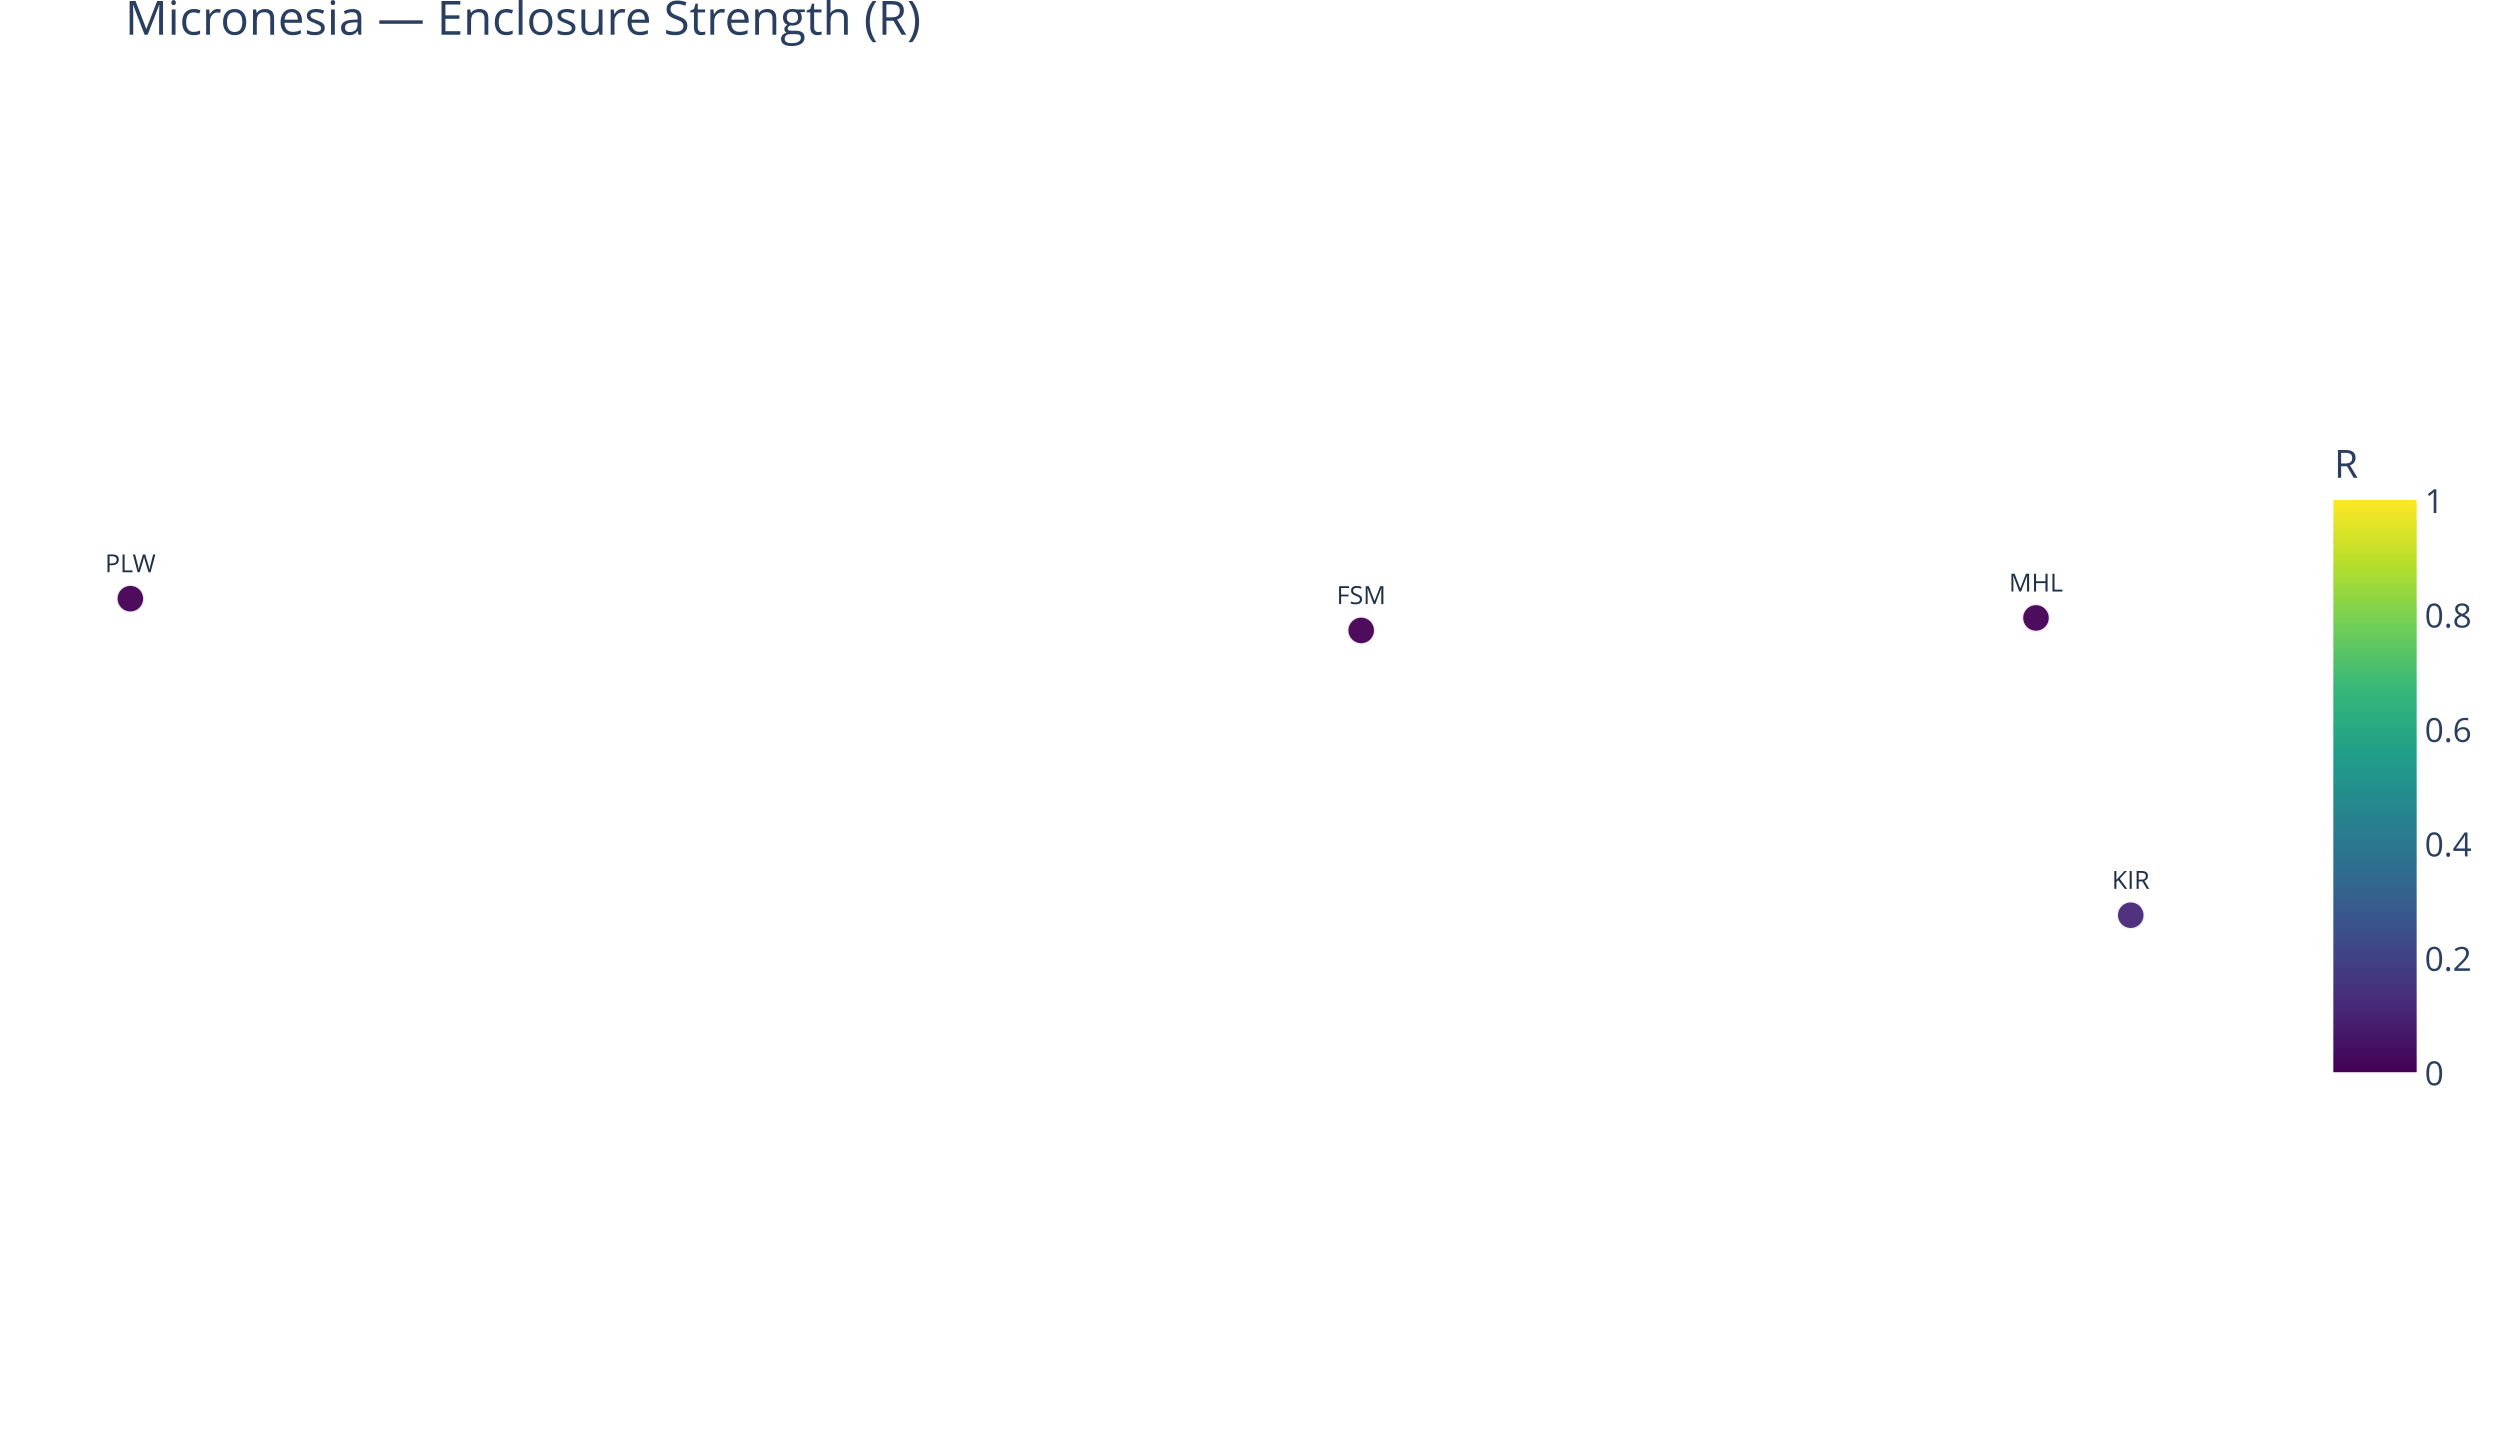
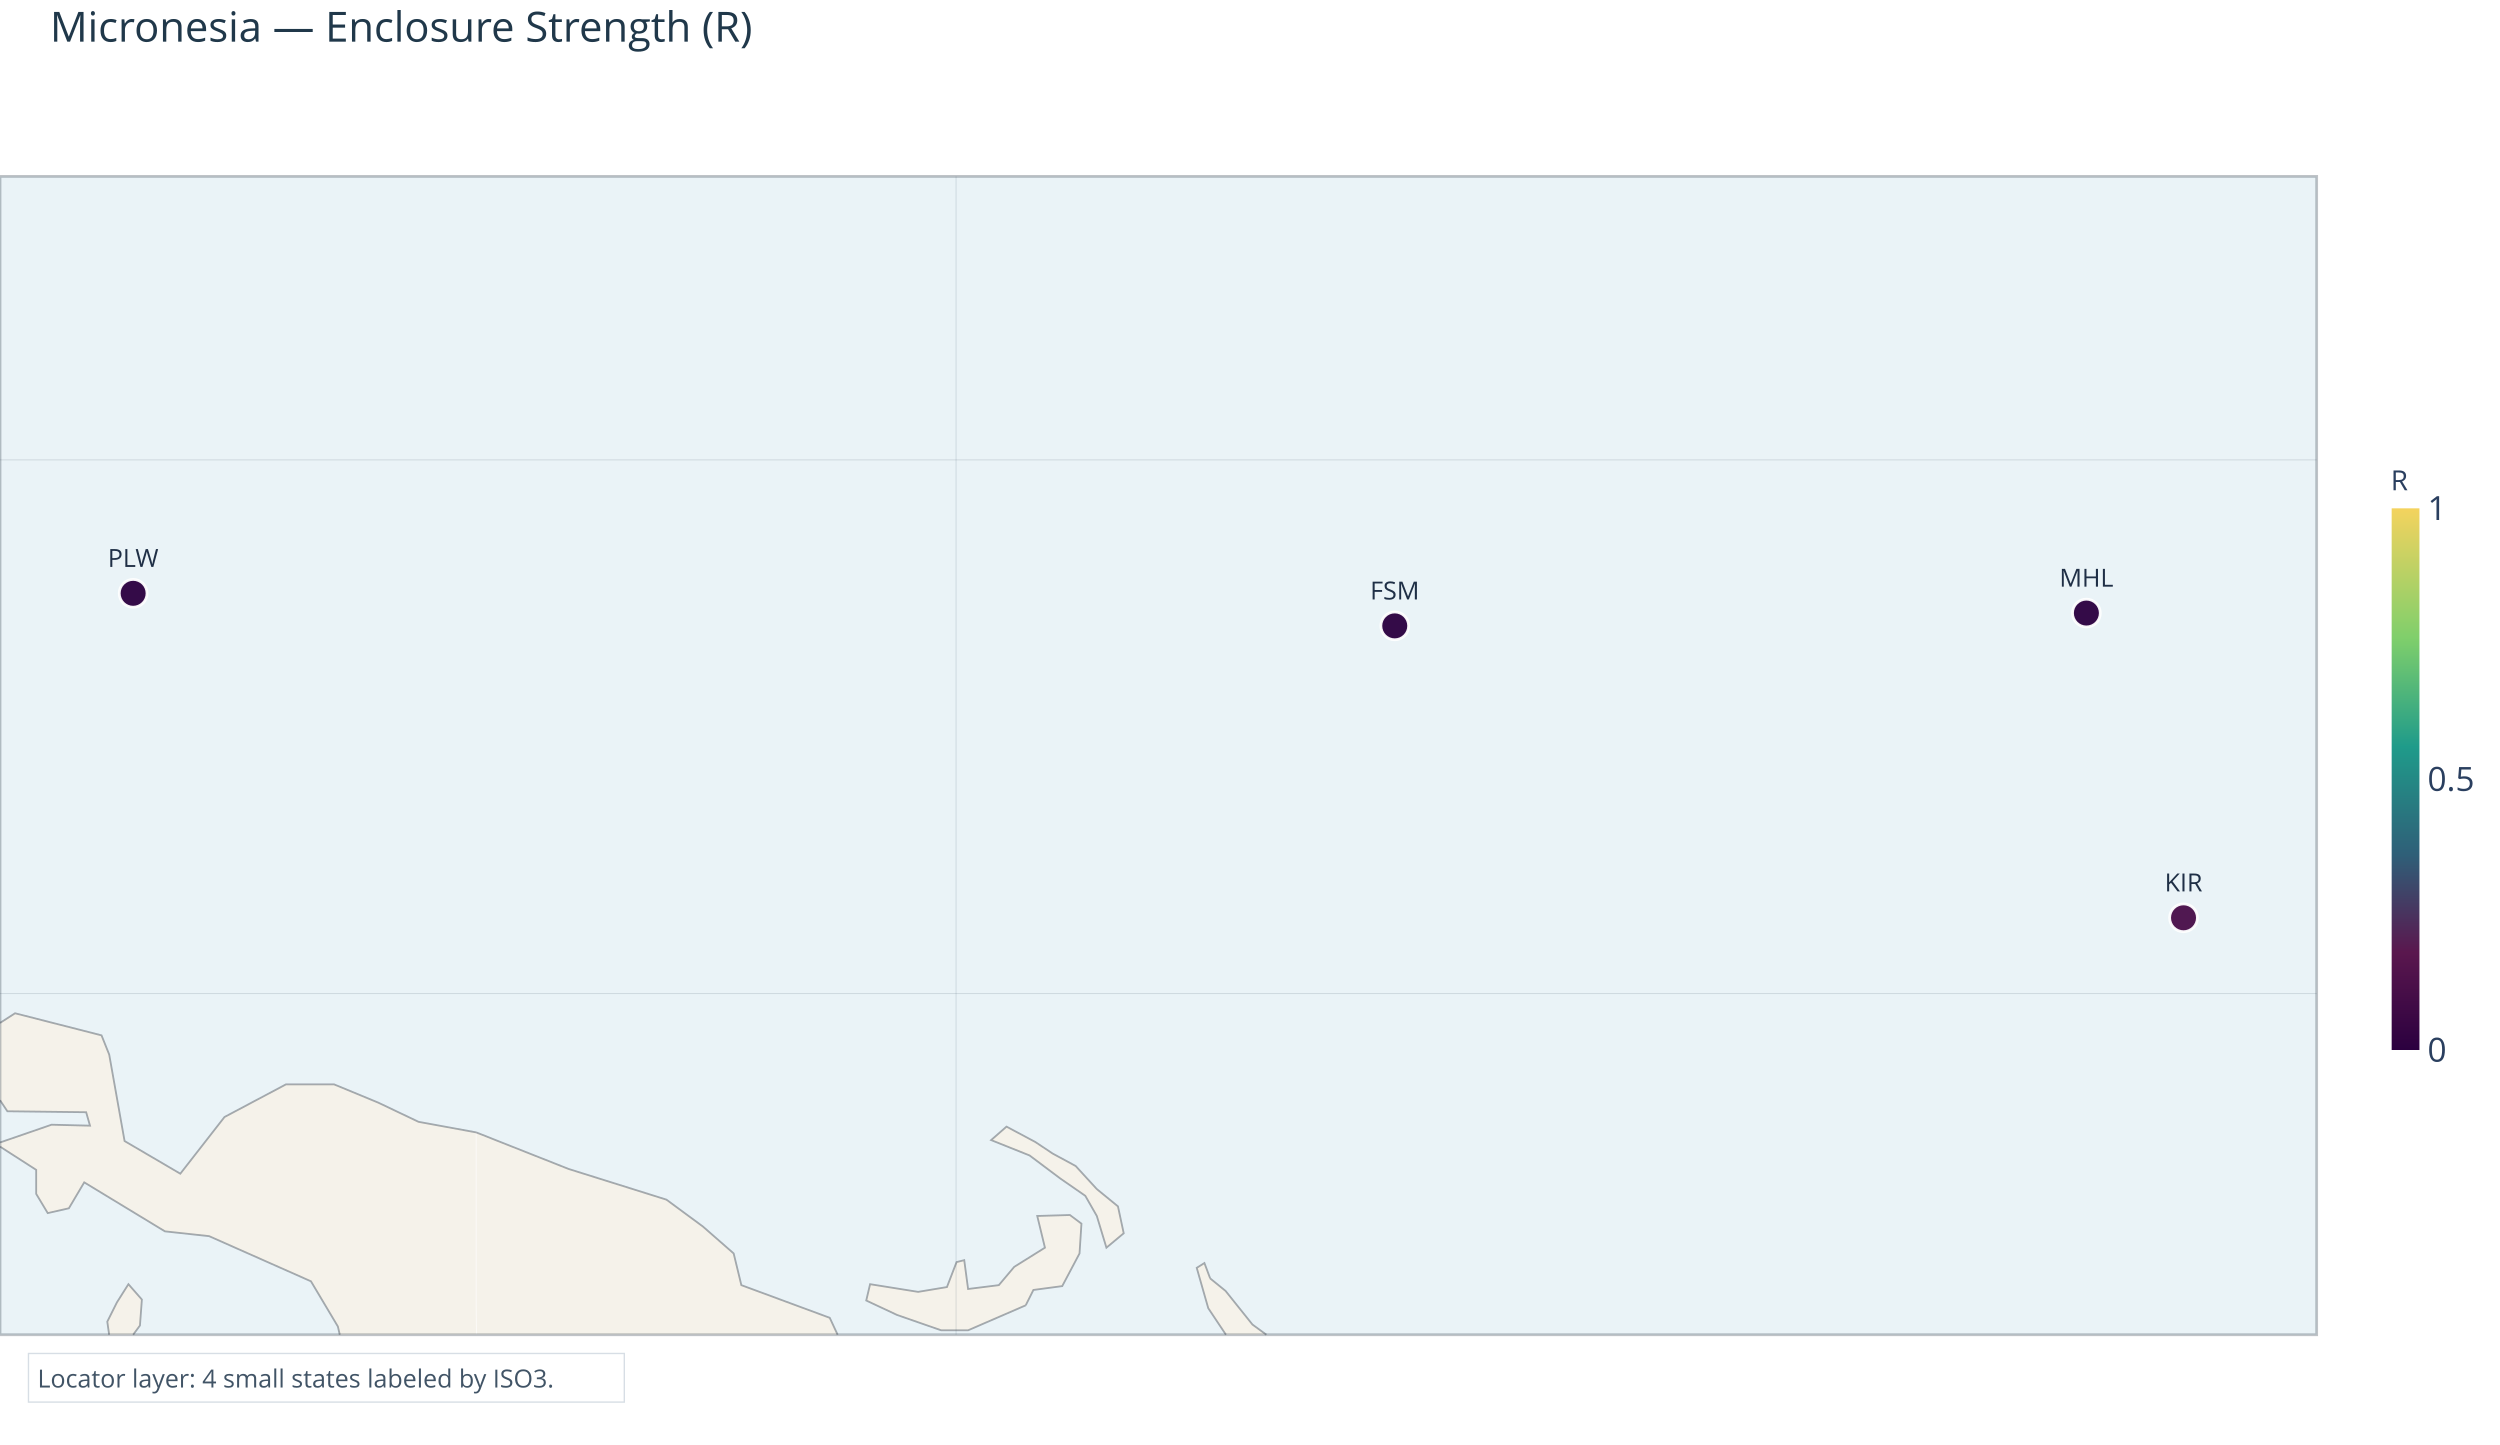
<svg xmlns="http://www.w3.org/2000/svg" class="main-svg" width="900" height="520" style="" viewBox="0 0 900 520">
  <rect x="0" y="0" width="900" height="520" style="fill: rgb(255, 255, 255); fill-opacity: 1;" />
-   <defs id="defs-7395d8">
+   <defs id="defs-a50747">
    <g class="clips">
-       <clipPath id="clip7395d8geo">
-         <rect x="0" y="69.002" width="814" height="406.997" />
+       <clipPath id="clipa50747geo">
+         <rect x="-0.5" y="63.002" width="835" height="417.997" />
      </clipPath>
    </g>
    <g class="gradients">
-       <linearGradient x1="0" x2="0" y1="1" y2="0" id="g7395d8-cbcoloraxis">
-         <stop offset="0%" stop-color="rgb(68, 1, 84)" stop-opacity="1" />
-         <stop offset="11.111%" stop-color="rgb(72, 40, 120)" stop-opacity="1" />
-         <stop offset="22.222%" stop-color="rgb(62, 73, 137)" stop-opacity="1" />
-         <stop offset="33.333%" stop-color="rgb(49, 104, 142)" stop-opacity="1" />
-         <stop offset="44.444%" stop-color="rgb(38, 130, 142)" stop-opacity="1" />
-         <stop offset="55.556%" stop-color="rgb(31, 158, 137)" stop-opacity="1" />
-         <stop offset="66.667%" stop-color="rgb(53, 183, 121)" stop-opacity="1" />
-         <stop offset="77.778%" stop-color="rgb(110, 206, 88)" stop-opacity="1" />
-         <stop offset="88.889%" stop-color="rgb(181, 222, 43)" stop-opacity="1" />
-         <stop offset="100%" stop-color="rgb(253, 231, 37)" stop-opacity="1" />
+       <linearGradient x1="0" x2="0" y1="1" y2="0" id="ga50747-cbcoloraxis">
+         <stop offset="0%" stop-color="rgb(43, 0, 63)" stop-opacity="1" />
+         <stop offset="18%" stop-color="rgb(90, 23, 78)" stop-opacity="1" />
+         <stop offset="36%" stop-color="rgb(47, 95, 120)" stop-opacity="1" />
+         <stop offset="56%" stop-color="rgb(31, 155, 138)" stop-opacity="1" />
+         <stop offset="76%" stop-color="rgb(127, 207, 107)" stop-opacity="1" />
+         <stop offset="100%" stop-color="rgb(244, 211, 94)" stop-opacity="1" />
      </linearGradient>
    </g>
    <g class="patterns" />
  </defs>
  <g class="bglayer" />
  <g class="layer-below">
    <g class="imagelayer" />
    <g class="shapelayer" />
  </g>
  <g class="cartesianlayer" />
  <g class="polarlayer" />
  <g class="smithlayer" />
  <g class="ternarylayer" />
  <g class="geolayer">
-     <g class="geo geo" clip-path="url(#clip7395d8geo)">
+     <g class="geo geo" clip-path="url(#clipa50747geo)">
      <g class="layer bg">
-         <rect x="0" y="69.002" width="814" height="406.997" style="pointer-events: all; fill: rgb(255, 255, 255); fill-opacity: 1;" />
+         <rect x="-0.5" y="63.002" width="835" height="417.997" style="pointer-events: all; fill: rgb(255, 255, 255); fill-opacity: 0;" />
+       </g>
+       <g class="layer ocean">
+         <path d="M394.853,428.068L387.245,419.767L378.944,415.271L372.719,411.121L362.343,405.587L356.809,410.429L370.644,415.963L381.711,424.264L390.703,430.489L394.853,437.752L398.312,449.165L404.537,443.977L402.462,434.293ZM369.26,469.916L372.027,464.383L382.403,462.999L388.628,451.24L389.32,440.519L385.169,437.406L373.41,437.752L376.177,449.165L365.11,456.082L359.576,462.653L348.509,464.037L347.125,453.661L344.359,454.353L340.9,463.345L330.524,465.074L313.232,462.308L311.848,468.187L322.916,473.375L338.825,478.909L348.509,478.909L358.884,474.413ZM301.546,480.498L298.706,474.413L266.887,462.653L264.12,451.24L253.053,441.556L239.91,431.872L204.633,420.805L171.431,407.663L150.68,403.858L136.154,396.941L120.245,390.37L102.952,390.37L80.817,402.129L64.908,422.534L44.848,410.775L39.315,379.648L36.548,372.731L5.421,364.777L-5.684341886080802e-14,368.261L-5.684341886080802e-14,63.502L834,63.502L834,480.498L455.897,480.498L450.882,476.834L441.198,464.729L435.664,460.233L435.664,460.233L433.589,454.699L430.822,456.428L434.973,470.954L441.335,480.498L301.546,480.498ZM-5.684341886080802e-14,396.073L2.654,400.054L31.014,400.4L32.398,405.242L18.563,404.896L-5.684341886080802e-14,411.297L-5.684341886080802e-14,396.073ZM-5.684341886080802e-14,412.775L13.03,421.151L13.03,429.797L17.18,436.714L24.789,434.985L30.322,425.647L59.374,443.286L75.284,445.015L111.944,461.27L121.628,477.525L122.322,480.498L47.937,480.498L47.937,480.498L50.382,477.179L51.074,467.841L46.232,462.308L42.081,468.879L38.623,475.796L39.295,480.498L-5.684341886080802e-14,480.498Z" style="stroke: none; fill: rgb(234, 243, 247); fill-opacity: 1;" />
+       </g>
+       <g class="layer land">
+         <path d="M39.295,480.498L38.623,475.796L42.081,468.879L46.232,462.308L51.074,467.841L50.382,477.179L47.937,480.498L39.295,480.498ZM441.335,480.498L434.973,470.954L430.822,456.428L433.589,454.699L435.664,460.233L435.664,460.233L441.198,464.729L450.882,476.834L455.897,480.498L441.335,480.498ZM369.26,469.916L358.884,474.413L348.509,478.909L338.825,478.909L322.916,473.375L311.848,468.187L313.232,462.308L330.524,465.074L340.9,463.345L344.359,454.353L347.125,453.661L348.509,464.037L359.576,462.653L365.11,456.082L376.177,449.165L373.41,437.752L385.169,437.406L389.32,440.519L388.628,451.24L382.403,462.999L372.027,464.383ZM394.853,428.068L402.462,434.293L404.537,443.977L398.312,449.165L394.853,437.752L390.703,430.489L381.711,424.264L370.644,415.963L356.809,410.429L362.343,405.587L372.719,411.121L378.944,415.271L387.245,419.767ZM122.322,480.498L121.628,477.525L111.944,461.27L75.284,445.015L59.374,443.286L30.322,425.647L24.789,434.985L17.18,436.714L13.03,429.797L13.03,421.151L-5.684341886080802e-14,412.775L-5.6621374255882984e-14,411.297L-5.6621374255882984e-14,411.297L18.563,404.896L32.398,405.242L31.014,400.4L2.654,400.054L-5.684341886080802e-14,396.073L-5.684341886080802e-14,368.261L-5.684341886080802e-14,368.261L5.421,364.777L36.548,372.731L39.315,379.648L44.848,410.775L64.908,422.534L80.817,402.129L102.952,390.37L120.245,390.37L136.154,396.941L150.68,403.858L171.431,407.663L171.431,407.663L204.633,420.805L239.91,431.872L253.053,441.556L264.12,451.24L266.887,462.653L298.706,474.413L301.546,480.498L122.322,480.498Z" style="stroke: none; fill: rgb(245, 242, 234); fill-opacity: 1;" />
+       </g>
+       <g class="layer countries">
+         <path d="M171.544,480.498L171.431,470.262L171.431,407.663L171.431,407.663L204.633,420.805L239.91,431.872L253.053,441.556L264.12,451.24L266.887,462.653L298.706,474.413L301.546,480.498L171.544,480.498ZM394.853,428.068L402.462,434.293L404.537,443.977L398.312,449.165L394.853,437.752L390.703,430.489L381.711,424.264L370.644,415.963L356.809,410.429L362.343,405.587L372.719,411.121L378.944,415.271L387.245,419.767ZM369.26,469.916L358.884,474.413L348.509,478.909L338.825,478.909L322.916,473.375L311.848,468.187L313.232,462.308L330.524,465.074L340.9,463.345L344.359,454.353L347.125,453.661L348.509,464.037L359.576,462.653L365.11,456.082L376.177,449.165L373.41,437.752L385.169,437.406L389.32,440.519L388.628,451.24L382.403,462.999L372.027,464.383ZM441.335,480.498L434.973,470.954L430.822,456.428L433.589,454.699L435.664,460.233L435.664,460.233L441.198,464.729L450.882,476.834L455.897,480.498L441.335,480.498ZM122.322,480.498L121.628,477.525L111.944,461.27L75.284,445.015L59.374,443.286L30.322,425.647L24.789,434.985L17.18,436.714L13.03,429.797L13.03,421.151L-5.684341886080802e-14,412.775L-5.6621374255882984e-14,411.297L-5.6621374255882984e-14,411.297L18.563,404.896L32.398,405.242L31.014,400.4L2.654,400.054L-5.684341886080802e-14,396.073L-5.684341886080802e-14,368.261L-5.684341886080802e-14,368.261L5.421,364.777L36.548,372.731L39.315,379.648L44.848,410.775L64.908,422.534L80.817,402.129L102.952,390.37L120.245,390.37L136.154,396.941L150.68,403.858L171.431,407.663L171.431,407.663L171.431,470.262L171.544,480.498L122.322,480.498ZM39.295,480.498L38.623,475.796L42.081,468.879L46.232,462.308L51.074,467.841L50.382,477.179L47.937,480.498L39.295,480.498Z" style="fill: none; stroke-miterlimit: 2; stroke: rgb(255, 255, 255); stroke-opacity: 0.62; stroke-width: 0.35px;" />
+       </g>
+       <g class="layer coastlines">
+         <path d="M171.431,407.663L204.633,420.805L239.91,431.872L253.053,441.556L264.12,451.24L266.887,462.653L298.706,474.413L301.546,480.498M122.322,480.498L121.628,477.525L111.944,461.27L75.284,445.015L59.374,443.286L30.322,425.647L24.789,434.985L17.18,436.714L13.03,429.797L13.03,421.151L-5.684341886080802e-14,412.775M-5.6621374255882984e-14,411.297L18.563,404.896L32.398,405.242L31.014,400.4L2.654,400.054L-5.684341886080802e-14,396.073M-5.684341886080802e-14,368.261L5.421,364.777L36.548,372.731L39.315,379.648L44.848,410.775L64.908,422.534L80.817,402.129L102.952,390.37L120.245,390.37L136.154,396.941L150.68,403.858L171.431,407.663M39.295,480.498L38.623,475.796L42.081,468.879L46.232,462.308L51.074,467.841L50.382,477.179L47.937,480.498M394.853,428.068L402.462,434.293L404.537,443.977L398.312,449.165L394.853,437.752L390.703,430.489L381.711,424.264L370.644,415.963L356.809,410.429L362.343,405.587L372.719,411.121L378.944,415.271L387.245,419.767L394.853,428.068M369.26,469.916L358.884,474.413L348.509,478.909L338.825,478.909L322.916,473.375L311.848,468.187L313.232,462.308L330.524,465.074L340.9,463.345L344.359,454.353L347.125,453.661L348.509,464.037L359.576,462.653L365.11,456.082L376.177,449.165L373.41,437.752L385.169,437.406L389.32,440.519L388.628,451.24L382.403,462.999L372.027,464.383L369.26,469.916M435.664,460.233L441.198,464.729L450.882,476.834L455.897,480.498M441.335,480.498L434.973,470.954L430.822,456.428L433.589,454.699L435.664,460.233" style="fill: none; stroke-miterlimit: 2; stroke: rgb(43, 55, 68); stroke-opacity: 0.42; stroke-width: 0.65px;" />
+       </g>
+       <g class="layer lataxis">
+         <path d="M-5.684341886080802e-14,357.687L7.972,357.687L56.002,357.687L104.033,357.687L152.063,357.687L200.094,357.687L248.124,357.687L296.155,357.687L344.186,357.687L392.216,357.687L440.247,357.687L488.277,357.687L536.308,357.687L584.339,357.687L632.369,357.687L680.4,357.687L728.43,357.687L776.461,357.687L824.491,357.687L834,357.687M-5.684341886080802e-14,165.564L7.972,165.564L56.002,165.564L104.033,165.564L152.063,165.564L200.094,165.564L248.124,165.564L296.155,165.564L344.186,165.564L392.216,165.564L440.247,165.564L488.277,165.564L536.308,165.564L584.339,165.564L632.369,165.564L680.4,165.564L728.43,165.564L776.461,165.564L824.491,165.564L834,165.564" style="fill: none; stroke: rgb(55, 74, 92); stroke-opacity: 0.16; stroke-width: 0.35px;" />
+       </g>
+       <g class="layer lonaxis">
+         <path d="M344.186,480.498L344.186,453.748L344.186,405.717L344.186,357.687L344.186,309.656L344.186,261.625L344.186,213.595L344.186,165.564L344.186,117.534L344.186,69.503L344.186,63.502" style="fill: none; stroke: rgb(55, 74, 92); stroke-opacity: 0.16; stroke-width: 0.35px;" />
+       </g>
+       <g class="layer frame">
+         <path d="M-5.684341886080802e-14,63.502L834,63.502L834,480.498L-5.684341886080802e-14,480.498Z" style="fill: none; stroke-miterlimit: 2; stroke: rgb(43, 55, 68); stroke-opacity: 0.3; stroke-width: 1px;" />
      </g>
      <g class="layer backplot">
        <g class="choroplethlayer">
          <g class="trace choropleth">
-             <path class="choroplethlocation" fill="rgb(68, 1, 84)" style="stroke: rgb(68, 68, 68); stroke-opacity: 1; stroke-width: 1px; opacity: 1;" />
-             <path class="choroplethlocation" fill="rgb(72, 40, 120)" style="stroke: rgb(68, 68, 68); stroke-opacity: 1; stroke-width: 1px; opacity: 1;" />
-             <path class="choroplethlocation" fill="rgb(68, 1, 84)" style="stroke: rgb(68, 68, 68); stroke-opacity: 1; stroke-width: 1px; opacity: 1;" />
-             <path class="choroplethlocation" fill="rgb(68, 1, 84)" style="stroke: rgb(68, 68, 68); stroke-opacity: 1; stroke-width: 1px; opacity: 1;" />
+             <path class="choroplethlocation" fill="rgb(43, 0, 63)" style="stroke: rgb(255, 255, 255); stroke-opacity: 0.78; stroke-width: 0.32px; opacity: 1;" />
+             <path class="choroplethlocation" fill="rgb(72, 14, 72)" style="stroke: rgb(255, 255, 255); stroke-opacity: 0.78; stroke-width: 0.32px; opacity: 1;" />
+             <path class="choroplethlocation" fill="rgb(43, 0, 63)" style="stroke: rgb(255, 255, 255); stroke-opacity: 0.78; stroke-width: 0.32px; opacity: 1;" />
+             <path class="choroplethlocation" fill="rgb(43, 0, 63)" style="stroke: rgb(255, 255, 255); stroke-opacity: 0.78; stroke-width: 0.32px; opacity: 1;" />
          </g>
        </g>
+       </g>
+       <g class="layer lakes">
+         <path style="stroke: none; fill: rgb(234, 243, 247); fill-opacity: 1;" />
      </g>
      <g class="layer frontplot">
        <g class="scatterlayer">
          <g class="trace scattergeo" style="opacity: 1;">
-             <path class="point" d="M5,0A5,5 0 1,1 0,-5A5,5 0 0,1 5,0Z" transform="translate(490.0346,226.9528)" style="opacity: 0.95; stroke-width: 0.8px; fill: rgb(68, 1, 84); fill-opacity: 1; stroke: rgb(255, 255, 255); stroke-opacity: 0.9;" />
-             <path class="point" d="M5,0A5,5 0 1,1 0,-5A5,5 0 0,1 5,0Z" transform="translate(767.0666,329.4809)" style="opacity: 0.95; stroke-width: 0.8px; fill: rgb(72, 40, 120); fill-opacity: 1; stroke: rgb(255, 255, 255); stroke-opacity: 0.9;" />
-             <path class="point" d="M5,0A5,5 0 1,1 0,-5A5,5 0 0,1 5,0Z" transform="translate(732.953,222.4543)" style="opacity: 0.95; stroke-width: 0.8px; fill: rgb(68, 1, 84); fill-opacity: 1; stroke: rgb(255, 255, 255); stroke-opacity: 0.9;" />
-             <path class="point" d="M5,0A5,5 0 1,1 0,-5A5,5 0 0,1 5,0Z" transform="translate(46.93342,215.5191)" style="opacity: 0.95; stroke-width: 0.8px; fill: rgb(68, 1, 84); fill-opacity: 1; stroke: rgb(255, 255, 255); stroke-opacity: 0.9;" />
+             <path class="point" d="M5,0A5,5 0 1,1 0,-5A5,5 0 0,1 5,0Z" transform="translate(502.1102,225.3143)" style="opacity: 0.95; stroke-width: 1px; fill: rgb(43, 0, 63); fill-opacity: 1; stroke: rgb(255, 255, 255); stroke-opacity: 0.96;" />
+             <path class="point" d="M5,0A5,5 0 1,1 0,-5A5,5 0 0,1 5,0Z" transform="translate(786.067,330.4052)" style="opacity: 0.95; stroke-width: 1px; fill: rgb(72, 14, 72); fill-opacity: 1; stroke: rgb(255, 255, 255); stroke-opacity: 0.96;" />
+             <path class="point" d="M5,0A5,5 0 1,1 0,-5A5,5 0 0,1 5,0Z" transform="translate(751.1007,220.7033)" style="opacity: 0.95; stroke-width: 1px; fill: rgb(43, 0, 63); fill-opacity: 1; stroke: rgb(255, 255, 255); stroke-opacity: 0.96;" />
+             <path class="point" d="M5,0A5,5 0 1,1 0,-5A5,5 0 0,1 5,0Z" transform="translate(47.933,213.5948)" style="opacity: 0.95; stroke-width: 1px; fill: rgb(43, 0, 63); fill-opacity: 1; stroke: rgb(255, 255, 255); stroke-opacity: 0.96;" />
            <g transform="translate(0,-9.5)">
-               <text x="0" y="0" text-anchor="middle" transform="translate(490.0346,226.9528)" style="font-family: 'Open Sans', verdana, arial, sans-serif; font-size: 9px; fill: rgb(31, 47, 70); fill-opacity: 1; white-space: pre;">FSM</text>
+               <text x="0" y="0" text-anchor="middle" transform="translate(502.1102,225.3143)" style="font-family: 'Open Sans', verdana, arial, sans-serif; font-size: 9px; fill: rgb(31, 47, 70); fill-opacity: 1; white-space: pre;">FSM</text>
            </g>
            <g transform="translate(0,-9.5)">
-               <text x="0" y="0" text-anchor="middle" transform="translate(767.0666,329.4809)" style="font-family: 'Open Sans', verdana, arial, sans-serif; font-size: 9px; fill: rgb(31, 47, 70); fill-opacity: 1; white-space: pre;">KIR</text>
+               <text x="0" y="0" text-anchor="middle" transform="translate(786.067,330.4052)" style="font-family: 'Open Sans', verdana, arial, sans-serif; font-size: 9px; fill: rgb(31, 47, 70); fill-opacity: 1; white-space: pre;">KIR</text>
            </g>
            <g transform="translate(0,-9.5)">
-               <text x="0" y="0" text-anchor="middle" transform="translate(732.953,222.4543)" style="font-family: 'Open Sans', verdana, arial, sans-serif; font-size: 9px; fill: rgb(31, 47, 70); fill-opacity: 1; white-space: pre;">MHL</text>
+               <text x="0" y="0" text-anchor="middle" transform="translate(751.1007,220.7033)" style="font-family: 'Open Sans', verdana, arial, sans-serif; font-size: 9px; fill: rgb(31, 47, 70); fill-opacity: 1; white-space: pre;">MHL</text>
            </g>
            <g transform="translate(0,-9.5)">
-               <text x="0" y="0" text-anchor="middle" transform="translate(46.93342,215.5191)" style="font-family: 'Open Sans', verdana, arial, sans-serif; font-size: 9px; fill: rgb(31, 47, 70); fill-opacity: 1; white-space: pre;">PLW</text>
+               <text x="0" y="0" text-anchor="middle" transform="translate(47.933,213.5948)" style="font-family: 'Open Sans', verdana, arial, sans-serif; font-size: 9px; fill: rgb(31, 47, 70); fill-opacity: 1; white-space: pre;">PLW</text>
            </g>
          </g>
        </g>
      </g>
    </g>
  </g>
  <g class="funnelarealayer" />
  <g class="pielayer" />
  <g class="iciclelayer" />
  <g class="treemaplayer" />
  <g class="sunburstlayer" />
  <g class="glimages" />
-   <defs id="topdefs-7395d8">
+   <defs id="topdefs-a50747">
    <g class="clips" />
  </defs>
  <g class="layer-above">
    <g class="imagelayer" />
    <g class="shapelayer" />
  </g>
  <g class="infolayer">
-     <g class="cbcoloraxis colorbar" transform="translate(0,25)">
-       <rect class="cbbg" x="830" y="124" width="69.641" height="248" style="fill: rgb(0, 0, 0); fill-opacity: 0; stroke: rgb(68, 68, 68); stroke-opacity: 1; stroke-width: 0;" />
-       <g class="cbfills" transform="translate(0,155)">
-         <rect class="cbfill gradient_filled" x="840" y="0" width="30" height="206" style="fill: url('#g7395d8-cbcoloraxis');" />
+     <g class="cbcoloraxis colorbar" transform="translate(0,30)">
+       <rect class="cbbg" x="851" y="126" width="49.641" height="232" style="fill: rgb(0, 0, 0); fill-opacity: 0; stroke: rgb(68, 68, 68); stroke-opacity: 1; stroke-width: 0;" />
+       <g class="cbfills" transform="translate(0,153)">
+         <rect class="cbfill gradient_filled" x="861" y="0" width="10" height="195" style="fill: url('#ga50747-cbcoloraxis');" />
      </g>
-       <g class="cblines" transform="translate(0,155)" />
-       <g class="cbaxis crisp" transform="translate(0,-25)">
+       <g class="cblines" transform="translate(0,153)" />
+       <g class="cbaxis crisp" transform="translate(0,-30)">
        <g class="ycbcoloraxistick">
-           <text text-anchor="start" x="872.9" y="4.2" transform="translate(0,386.5)" style="font-family: 'Open Sans', verdana, arial, sans-serif; font-size: 12px; fill: rgb(42, 63, 95); fill-opacity: 1; white-space: pre; opacity: 1;">0</text>
+           <text text-anchor="start" x="873.9" y="4.2" transform="translate(0,378)" style="font-family: 'Open Sans', verdana, arial, sans-serif; font-size: 12px; fill: rgb(42, 63, 95); fill-opacity: 1; white-space: pre; opacity: 1;">0</text>
        </g>
        <g class="ycbcoloraxistick">
-           <text text-anchor="start" x="872.9" y="4.2" style="font-family: 'Open Sans', verdana, arial, sans-serif; font-size: 12px; fill: rgb(42, 63, 95); fill-opacity: 1; white-space: pre; opacity: 1;" transform="translate(0,345.3)">0.2</text>
+           <text text-anchor="start" x="873.9" y="4.2" style="font-family: 'Open Sans', verdana, arial, sans-serif; font-size: 12px; fill: rgb(42, 63, 95); fill-opacity: 1; white-space: pre; opacity: 1;" transform="translate(0,280.5)">0.5</text>
        </g>
        <g class="ycbcoloraxistick">
-           <text text-anchor="start" x="872.9" y="4.2" style="font-family: 'Open Sans', verdana, arial, sans-serif; font-size: 12px; fill: rgb(42, 63, 95); fill-opacity: 1; white-space: pre; opacity: 1;" transform="translate(0,304.1)">0.4</text>
-         </g>
-         <g class="ycbcoloraxistick">
-           <text text-anchor="start" x="872.9" y="4.2" style="font-family: 'Open Sans', verdana, arial, sans-serif; font-size: 12px; fill: rgb(42, 63, 95); fill-opacity: 1; white-space: pre; opacity: 1;" transform="translate(0,262.9)">0.6</text>
-         </g>
-         <g class="ycbcoloraxistick">
-           <text text-anchor="start" x="872.9" y="4.2" style="font-family: 'Open Sans', verdana, arial, sans-serif; font-size: 12px; fill: rgb(42, 63, 95); fill-opacity: 1; white-space: pre; opacity: 1;" transform="translate(0,221.7)">0.8</text>
-         </g>
-         <g class="ycbcoloraxistick">
-           <text text-anchor="start" x="872.9" y="4.2" style="font-family: 'Open Sans', verdana, arial, sans-serif; font-size: 12px; fill: rgb(42, 63, 95); fill-opacity: 1; white-space: pre; opacity: 1;" transform="translate(0,180.5)">1</text>
+           <text text-anchor="start" x="873.9" y="4.2" style="font-family: 'Open Sans', verdana, arial, sans-serif; font-size: 12px; fill: rgb(42, 63, 95); fill-opacity: 1; white-space: pre; opacity: 1;" transform="translate(0,183)">1</text>
        </g>
      </g>
-       <g class="cbtitleunshift" transform="translate(0,-25)">
+       <g class="cbtitleunshift" transform="translate(0,-30)">
        <g class="cbtitle" transform="">
-           <text class="ycbcoloraxistitle" x="840.28" y="172" text-anchor="start" style="font-family: 'Open Sans', verdana, arial, sans-serif; font-size: 14px; fill: rgb(42, 63, 95); opacity: 1; font-weight: normal; white-space: pre;">R</text>
+           <text class="ycbcoloraxistitle" x="860.68" y="176.5" text-anchor="start" style="font-family: 'Open Sans', verdana, arial, sans-serif; font-size: 10px; fill: rgb(42, 63, 95); opacity: 1; font-weight: normal; white-space: pre;">R</text>
        </g>
      </g>
-       <rect class="cboutline" x="840" y="156" width="30" height="206" style="stroke: rgb(68, 68, 68); stroke-opacity: 1; fill: none; stroke-width: 0;" />
+       <rect class="cboutline" x="861" y="153" width="10" height="195" style="stroke: rgb(68, 68, 68); stroke-opacity: 1; fill: none; stroke-width: 0;" />
    </g>
    <g class="g-gtitle">
-       <text class="gtitle" x="45" y="12.5" text-anchor="start" dy="0em" style="font-family: 'Open Sans', verdana, arial, sans-serif; font-size: 17px; fill: rgb(42, 63, 95); opacity: 1; font-weight: normal; white-space: pre;">Micronesia — Enclosure Strength (R)</text>
+       <text class="gtitle" x="18" y="15" text-anchor="start" dy="0em" style="font-family: 'Open Sans', verdana, arial, sans-serif; font-size: 15px; fill: rgb(32, 56, 74); opacity: 1; font-weight: normal; white-space: pre;">Micronesia — Enclosure Strength (R)</text>
+     </g>
+     <g class="annotation" data-index="0" style="opacity: 1;">
+       <g class="annotation-text-g" transform="rotate(0,117.508,496.288)">
+         <g class="cursor-pointer" transform="translate(10,487)">
+           <rect class="bg" x="0.25" y="0.25" width="214.5" height="17.5" style="stroke-width: 0.5px; stroke: rgb(198, 209, 218); stroke-opacity: 0.7; fill: rgb(255, 255, 255); fill-opacity: 0.72;" />
+           <text class="annotation-text" text-anchor="start" x="3.5" y="12.5" style="font-family: 'Open Sans', verdana, arial, sans-serif; font-size: 9px; fill: rgb(65, 84, 102); fill-opacity: 1; white-space: pre;">Locator layer: 4 small states labeled by ISO3.</text>
+         </g>
+       </g>
    </g>
  </g>
</svg>
